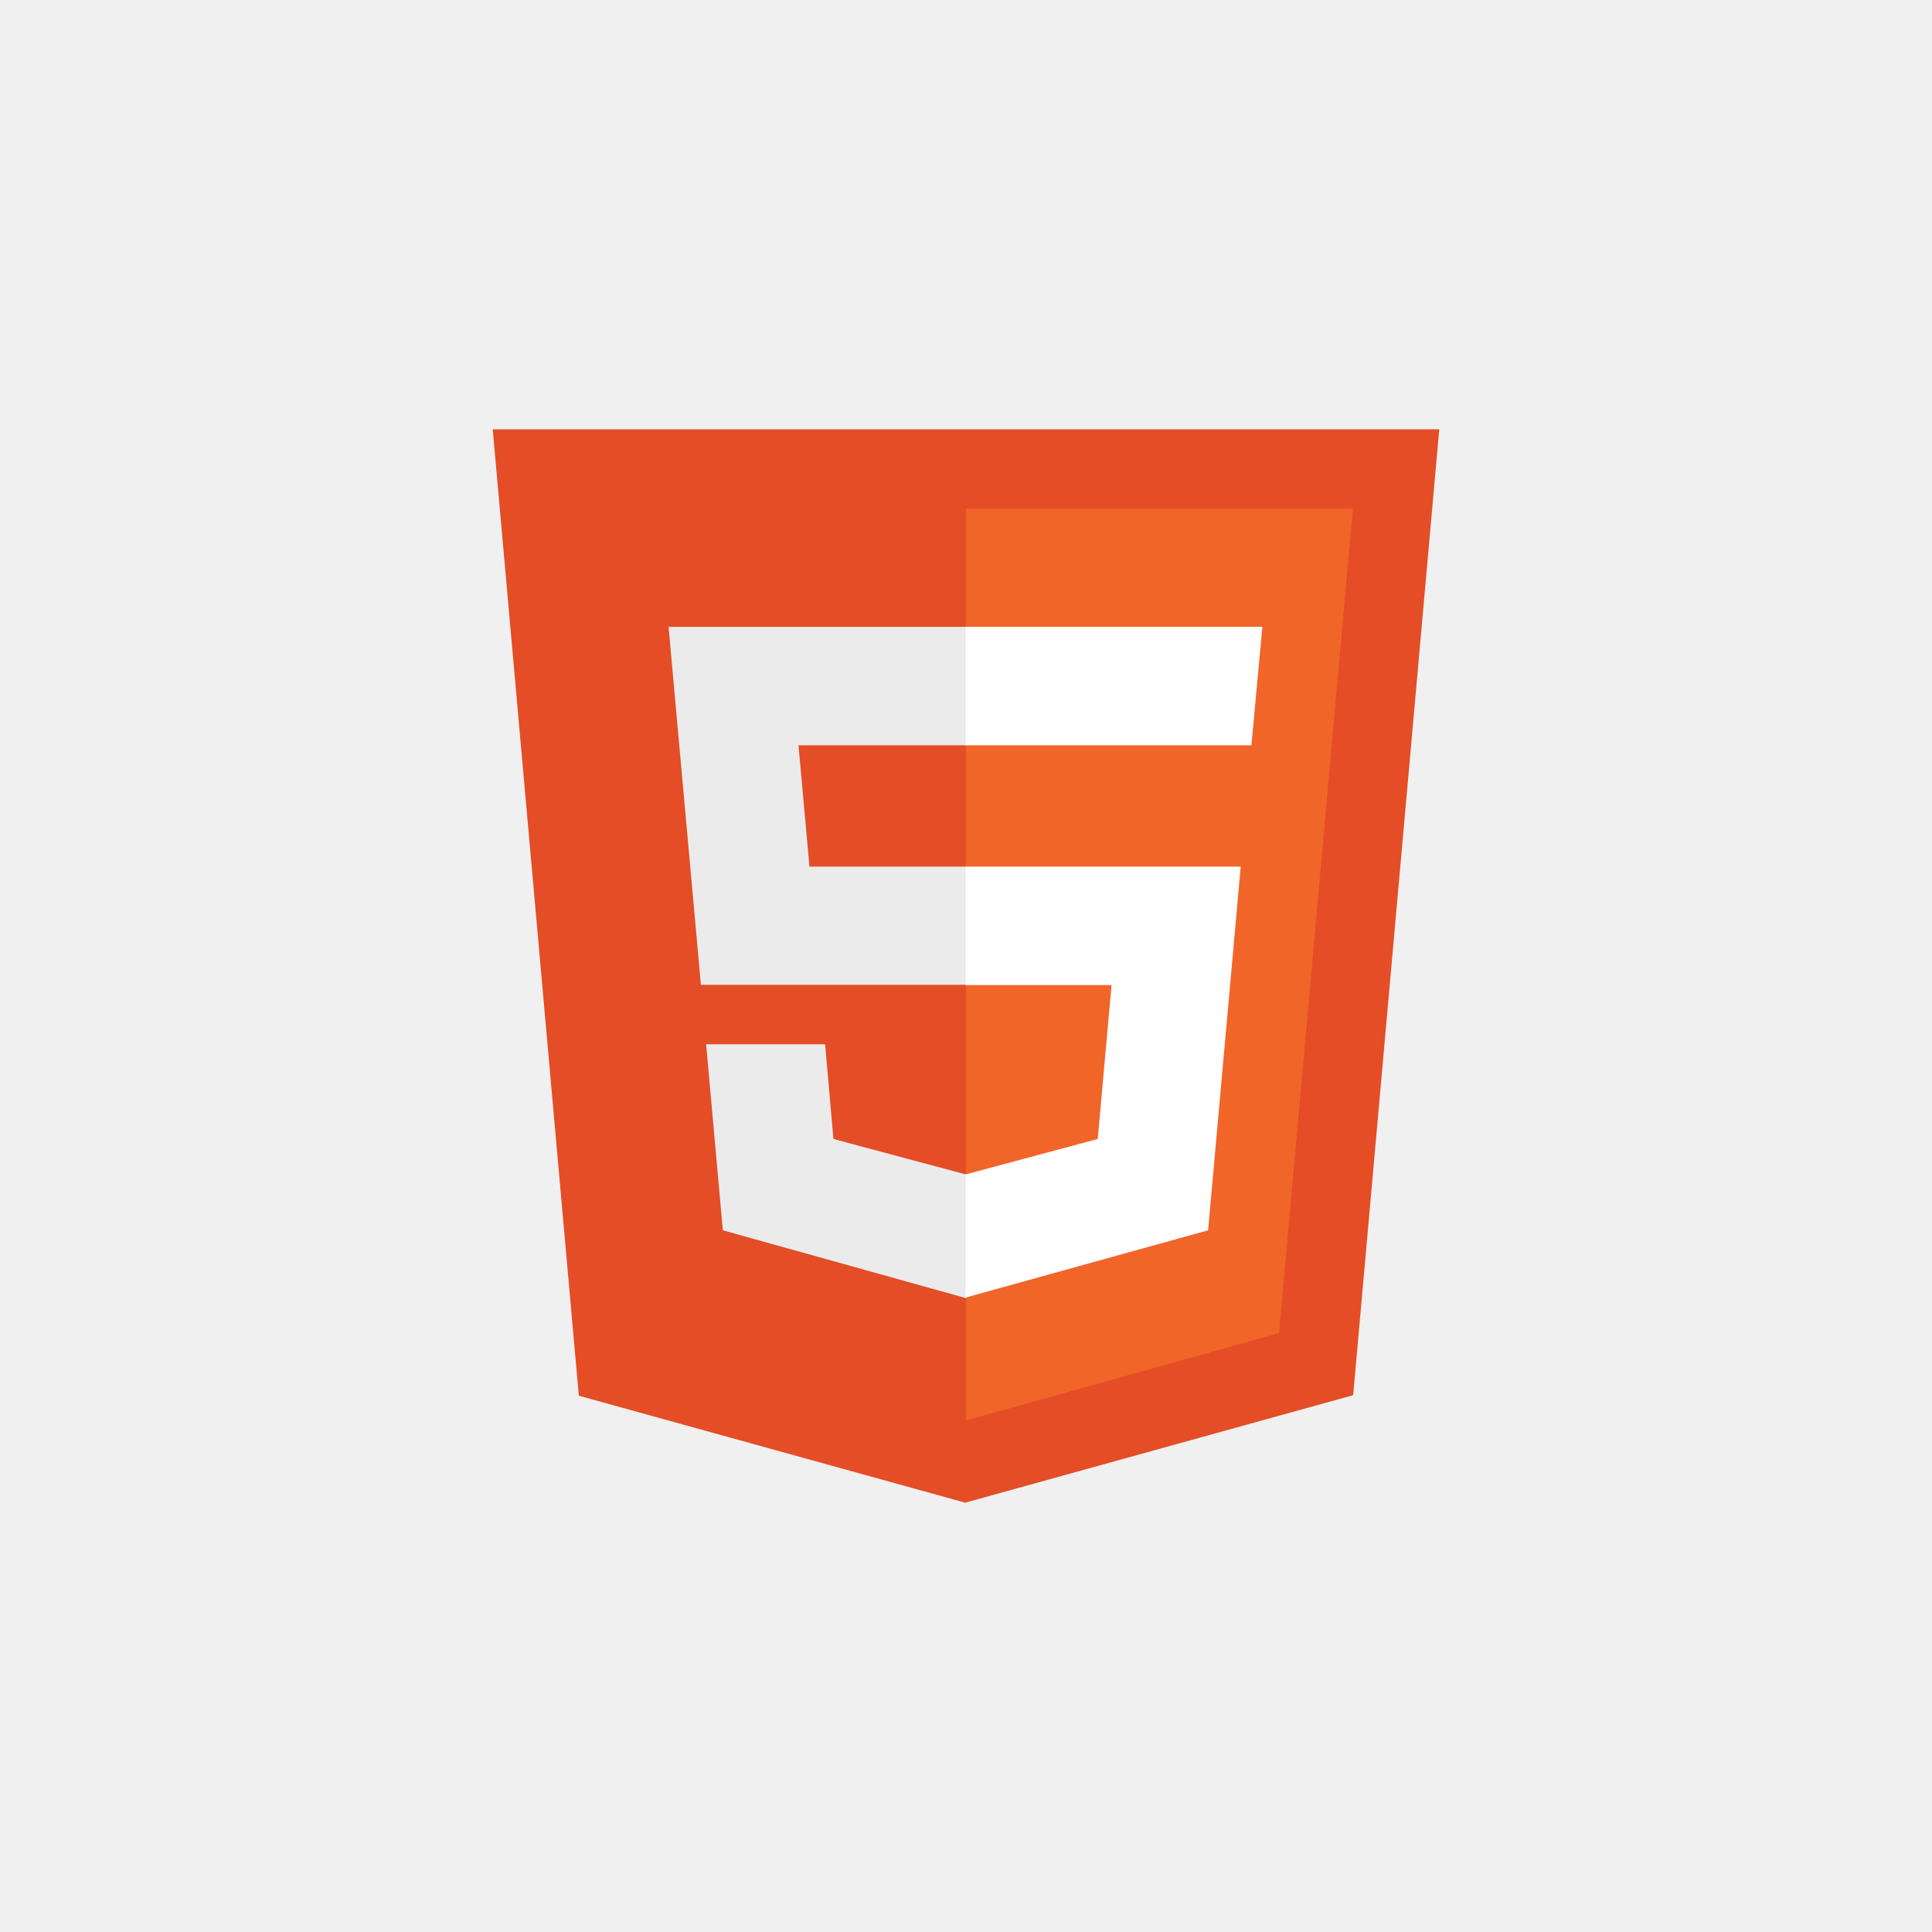
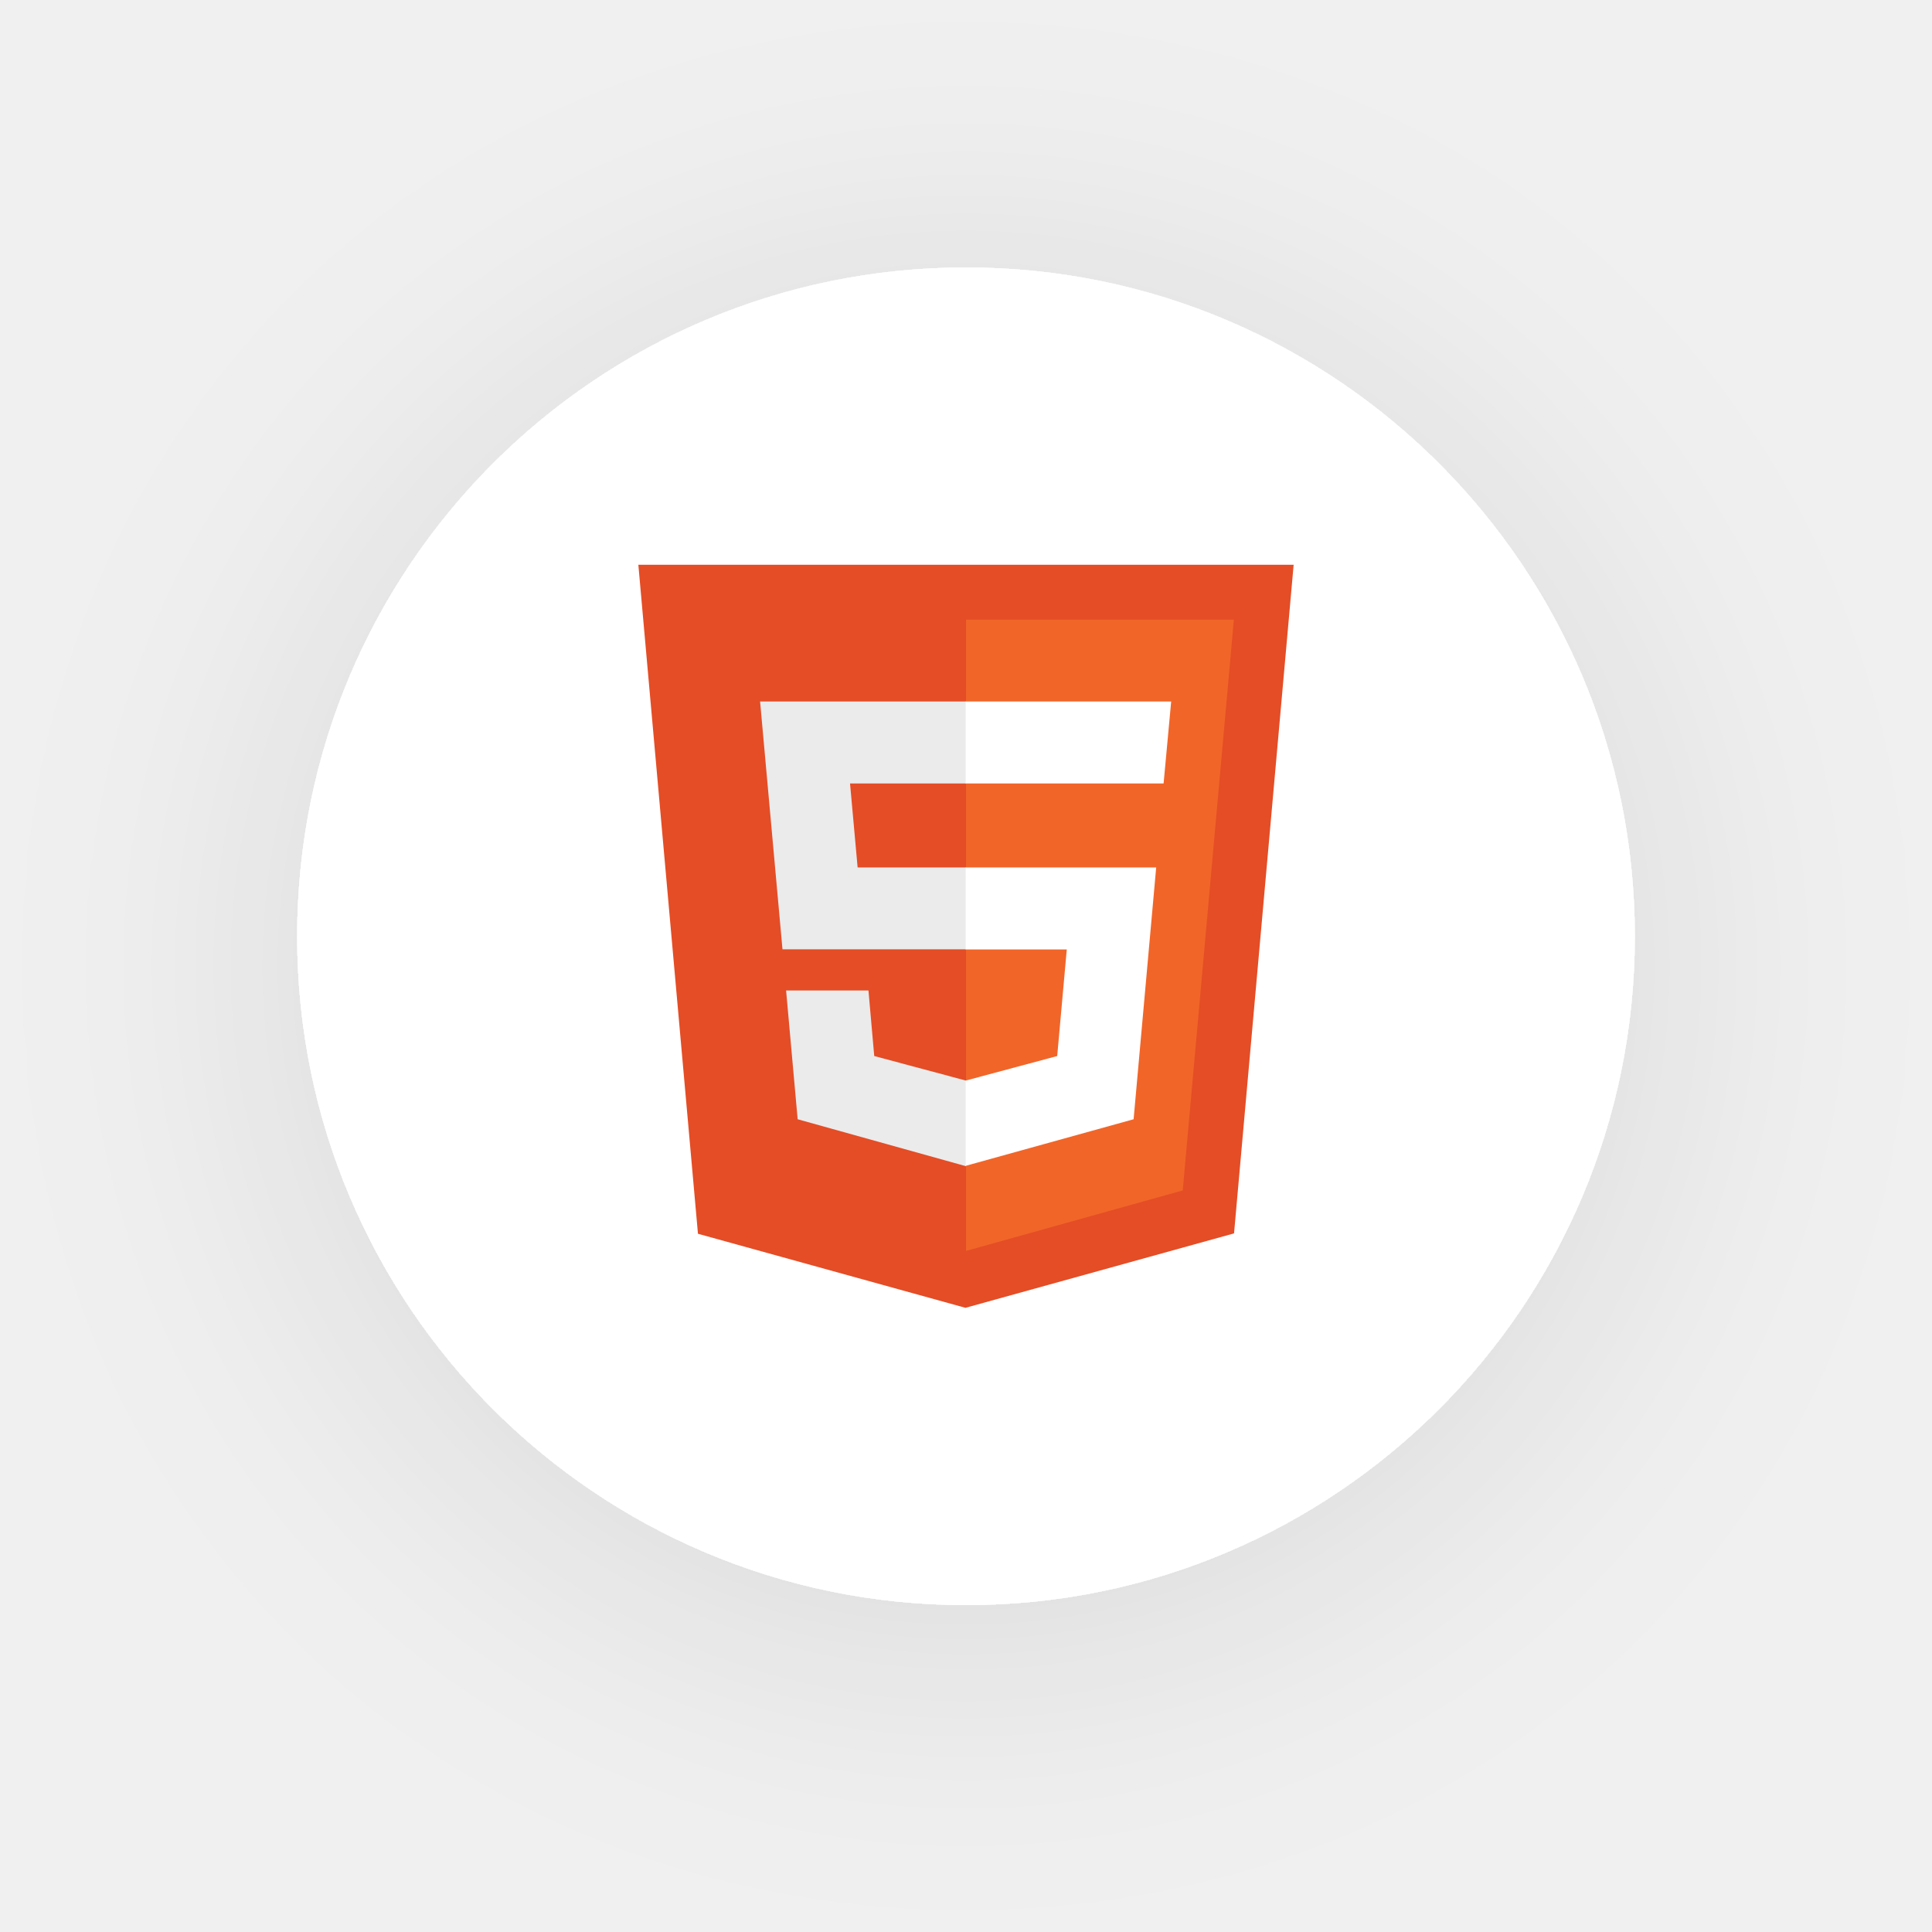
- <svg xmlns="http://www.w3.org/2000/svg" width="180" height="180" viewBox="0 0 180 180" fill="none">
-   <path d="M53.928 130.034L45.906 40H134.093L126.072 129.985L89.927 140" fill="#E44D26" />
-   <path d="M89.999 132.344V47.39H126.047L119.168 124.201" fill="#F16529" />
-   <path d="M62.289 58.401H89.999V69.436H74.394L75.415 80.739H89.999V91.75H65.303L62.289 58.401ZM65.789 97.293H76.873L77.651 106.116L89.999 109.422V120.943L67.345 114.624" fill="#EBEBEB" />
-   <path d="M117.612 58.401H89.95V69.436H116.591L117.612 58.401ZM115.594 80.739H89.95V91.775H103.562L102.274 106.116L89.95 109.422V120.895L112.556 114.624" fill="white" />
+ <svg xmlns="http://www.w3.org/2000/svg" width="260" height="260" viewBox="0 0 260 260" fill="none">
+   <g filter="url(#filter0_d_30_974)">
+     <rect x="40" y="36" width="180" height="180" rx="90" fill="white" />
+     <rect x="40.5" y="36.5" width="179" height="179" rx="89.5" stroke="white" />
+   </g>
+   <path d="M93.928 166.034L85.906 76H174.093L166.072 165.985L129.927 176" fill="#E44D26" />
+   <path d="M129.999 168.344V83.39H166.047L159.168 160.201" fill="#F16529" />
+   <path d="M102.289 94.401H129.999V105.436H114.394L115.415 116.739H129.999V127.75H105.303L102.289 94.401ZM105.789 133.292H116.873L117.651 142.116L129.999 145.422V156.943L107.345 150.624" fill="#EBEBEB" />
+   <path d="M157.612 94.401H129.95V105.436H156.591L157.612 94.401ZM155.594 116.739H129.95V127.775H143.562L142.274 142.116L129.95 145.422V156.895L152.556 150.624" fill="white" />
+   <defs>
+     <filter id="filter0_d_30_974" x="0" y="0" width="260" height="260" filterUnits="userSpaceOnUse" color-interpolation-filters="sRGB">
+       <feFlood flood-opacity="0" result="BackgroundImageFix" />
+       <feColorMatrix in="SourceAlpha" type="matrix" values="0 0 0 0 0 0 0 0 0 0 0 0 0 0 0 0 0 0 127 0" result="hardAlpha" />
+       <feOffset dy="4" />
+       <feGaussianBlur stdDeviation="20" />
+       <feComposite in2="hardAlpha" operator="out" />
+       <feColorMatrix type="matrix" values="0 0 0 0 0.037 0 0 0 0 0.035 0 0 0 0 0.048 0 0 0 0.1 0" />
+       <feBlend mode="normal" in2="BackgroundImageFix" result="effect1_dropShadow_30_974" />
+       <feBlend mode="normal" in="SourceGraphic" in2="effect1_dropShadow_30_974" result="shape" />
+     </filter>
+   </defs>
</svg>
